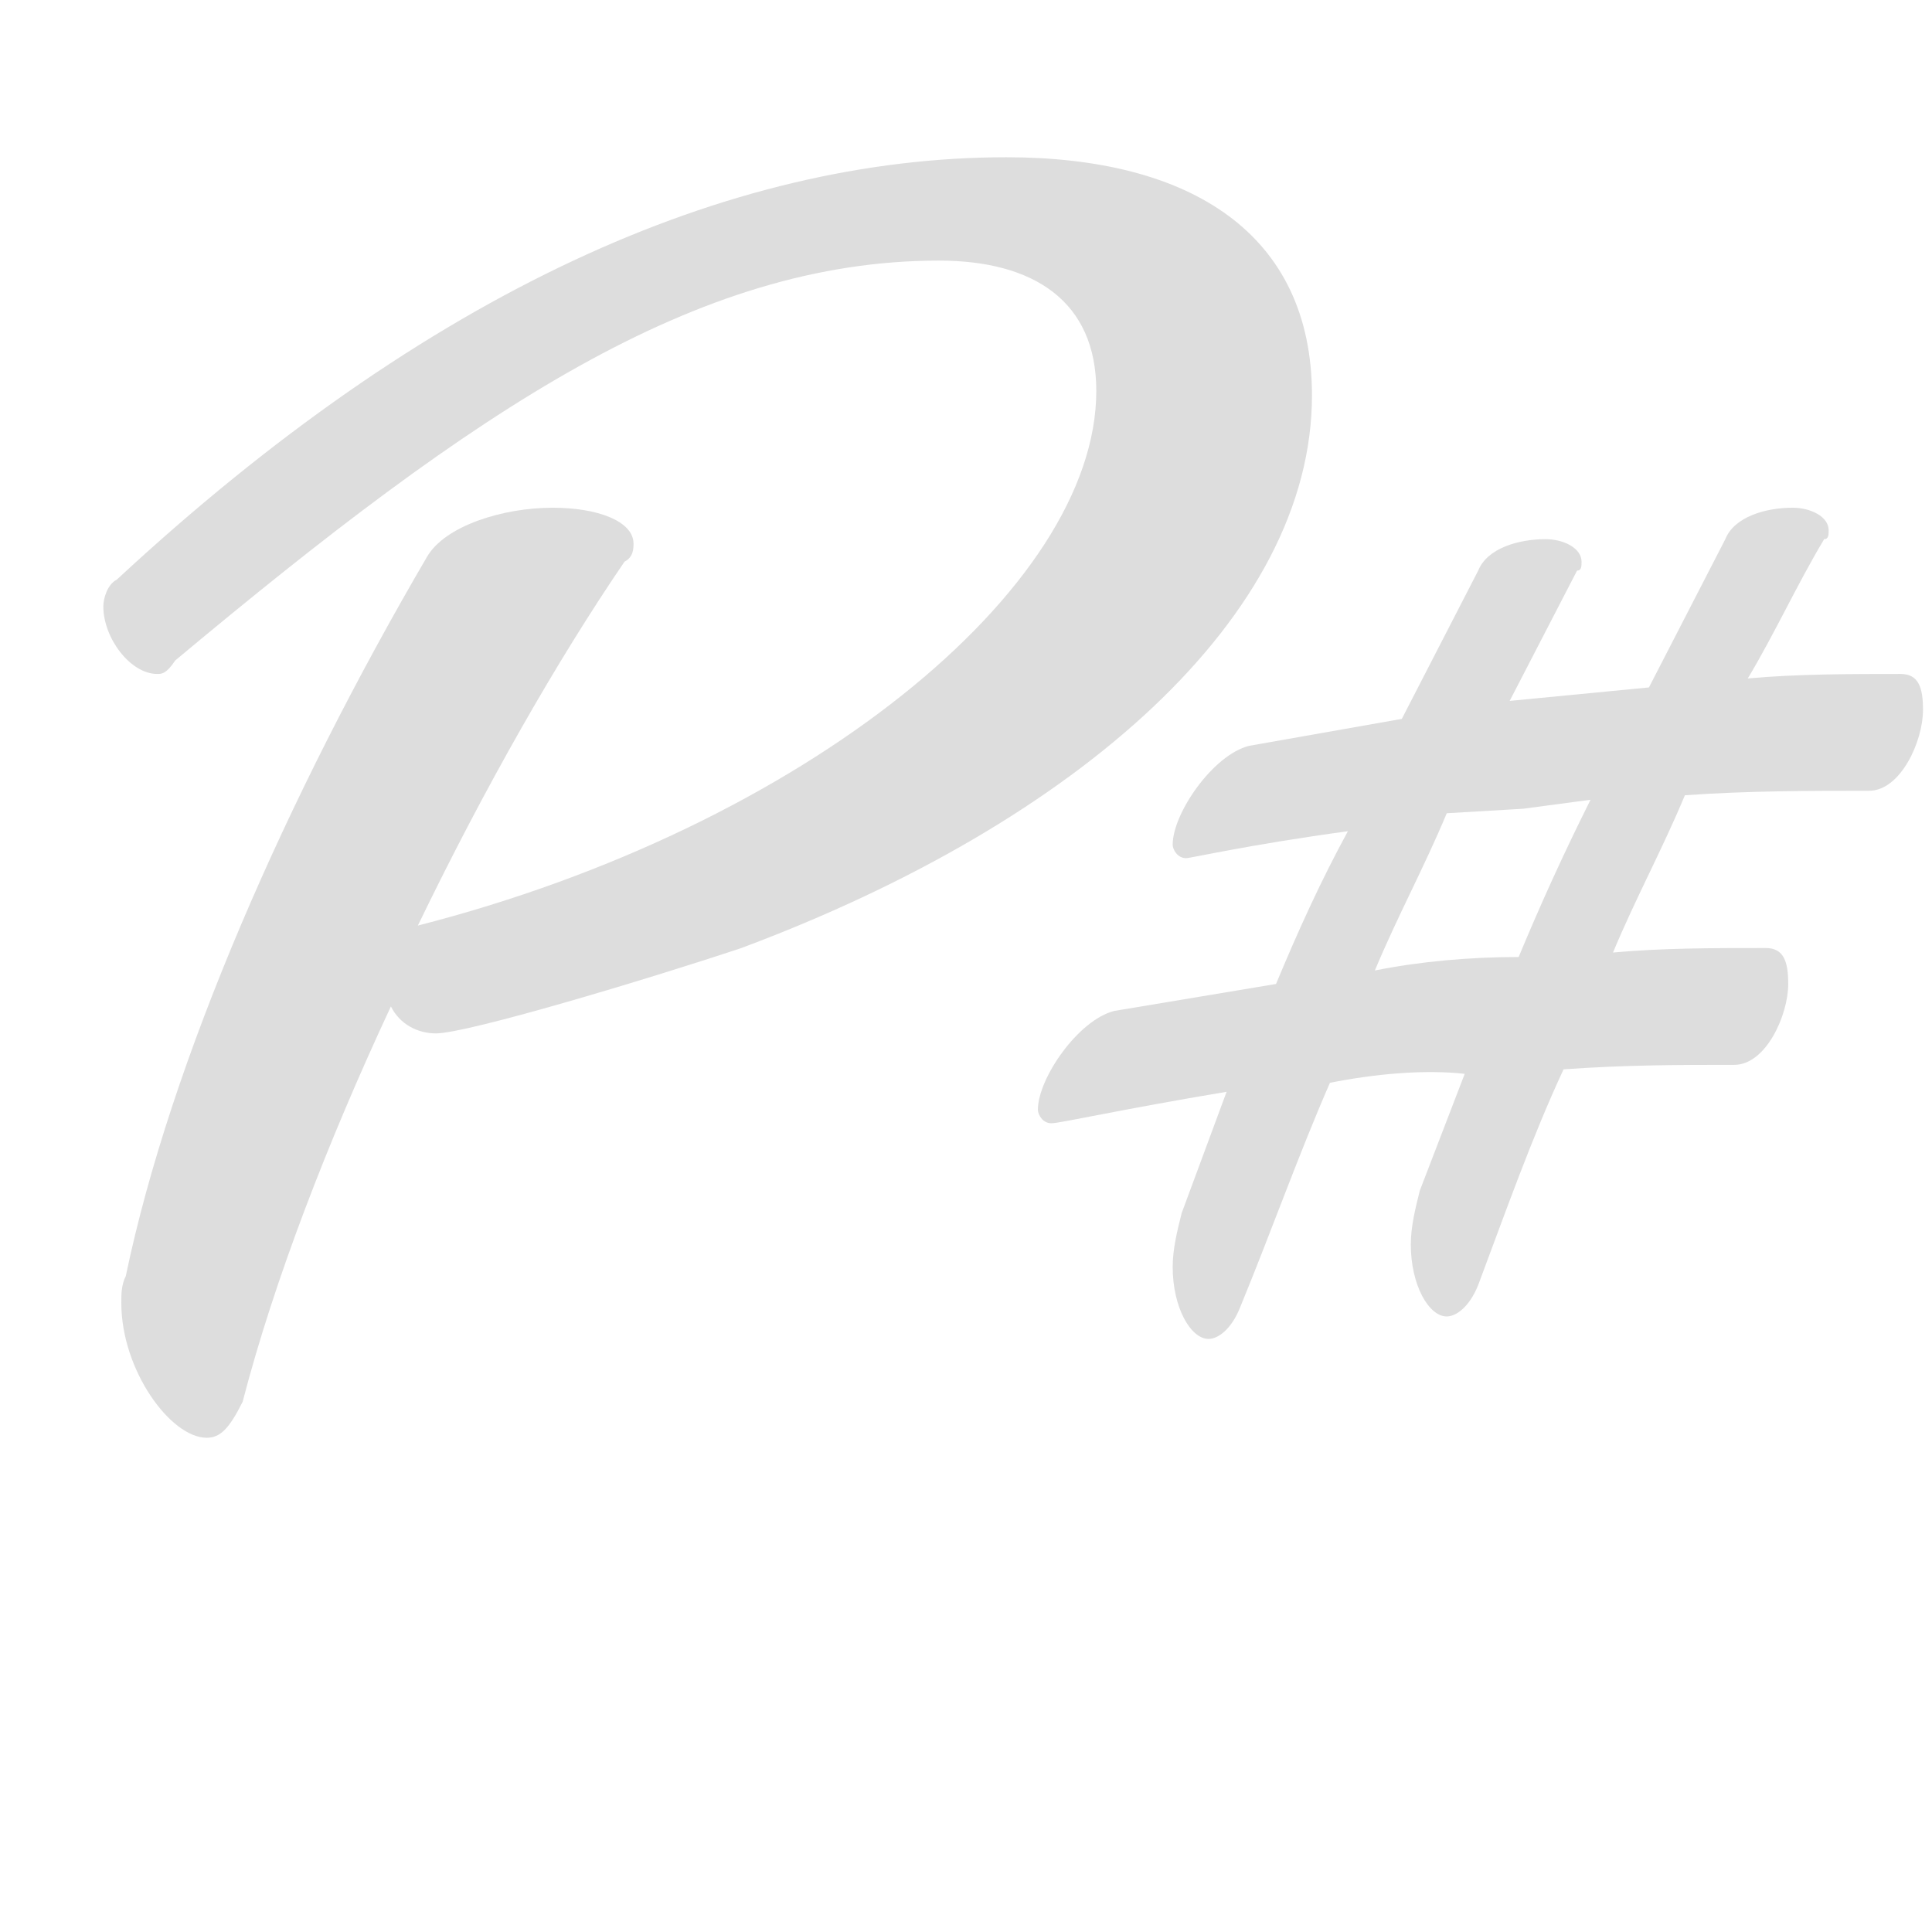
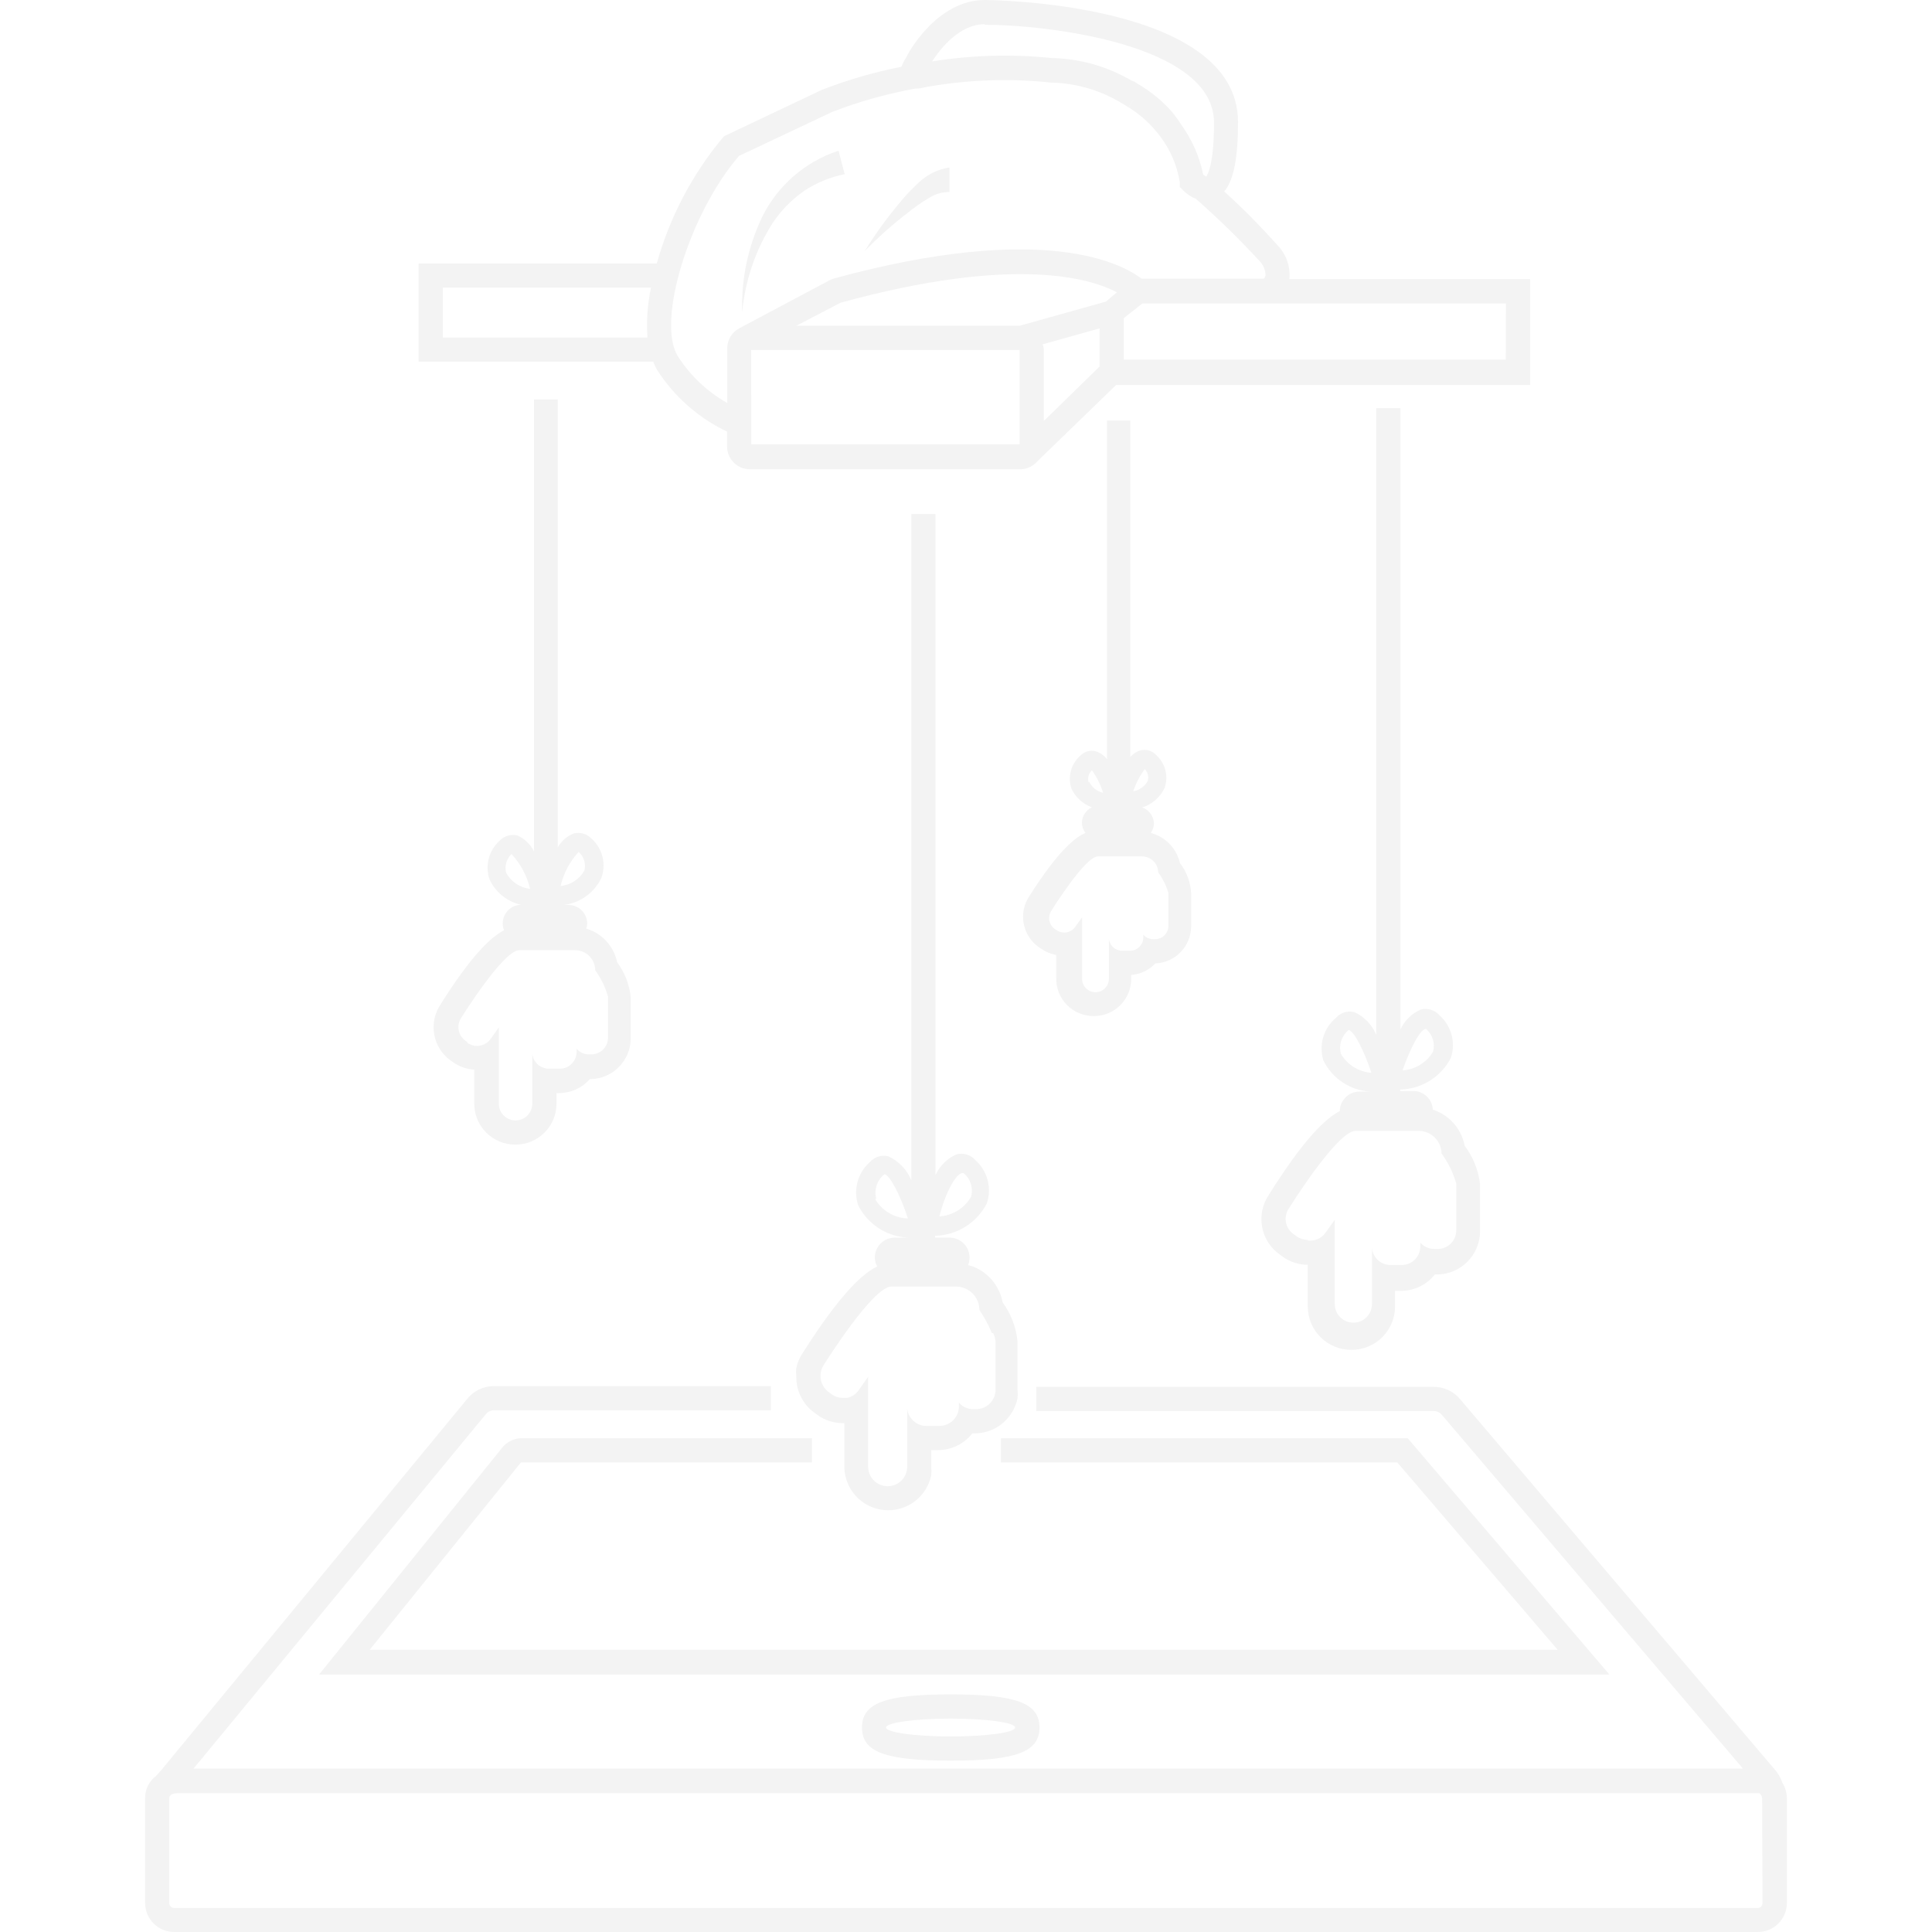
- <svg xmlns="http://www.w3.org/2000/svg" version="1.0" width="38pt" height="38pt" viewBox="0 0 172 172" preserveAspectRatio="xMidYMid meet">
-   <g transform="scale(4, 4)" fill="#dddddd" stroke="none">
-     <path class="st0" d="M4.6,32c-0.8,0-1.9-1.5-1.9-3c0-0.2,0-0.4,0.1-0.6c1-4.8,3.6-10.7,6.7-16c0.4-0.7,1.7-1.1,2.8-1.1   c1,0,1.8,0.3,1.8,0.8c0,0.1,0,0.3-0.2,0.4c-1.5,2.2-3.1,5-4.6,8.1c8.6-2.2,15.1-7.5,15.1-11.9c0-2-1.4-2.9-3.5-2.9   c-5.4,0-10.3,3.3-17,8.9C3.7,15,3.6,15,3.5,15c-0.6,0-1.2-0.8-1.2-1.5c0-0.2,0.1-0.5,0.3-0.6c6.9-6.4,13.6-9.4,19.8-9.4   c4.1,0,6.8,1.7,6.8,5.3c0,4.9-5.2,9.5-12.7,12.3c-2.1,0.7-6.1,1.9-6.8,1.9c-0.4,0-0.8-0.2-1-0.6c-1.4,3-2.6,6.1-3.3,8.8   C5.1,31.8,4.9,32,4.6,32z" />
-     <path class="st0" d="M29.6,24.1c-0.7,1.6-1.3,3.3-2,5c-0.2,0.5-0.5,0.7-0.7,0.7c-0.4,0-0.8-0.7-0.8-1.6c0-0.4,0.1-0.8,0.2-1.2   l1-2.7c-2.4,0.4-3.7,0.7-3.9,0.7c-0.2,0-0.3-0.2-0.3-0.3c0-0.7,0.9-2,1.7-2.2c1.2-0.2,2.4-0.4,3.6-0.6c0.5-1.2,1-2.3,1.6-3.4   c-2.2,0.3-3.5,0.6-3.6,0.6c-0.2,0-0.3-0.2-0.3-0.3c0-0.7,0.9-2,1.7-2.2l3.4-0.6l1.7-3.3c0.2-0.5,0.9-0.7,1.5-0.7   c0.4,0,0.8,0.2,0.8,0.5c0,0.1,0,0.2-0.1,0.2l-1.5,2.9l3.1-0.3l1.7-3.3c0.2-0.5,0.9-0.7,1.5-0.7c0.4,0,0.8,0.2,0.8,0.5   c0,0.1,0,0.2-0.1,0.2c-0.6,1-1.1,2.1-1.7,3.1C40,15,41.2,15,42.3,15c0.4,0,0.5,0.3,0.5,0.8c0,0.7-0.5,1.8-1.2,1.8   c-1.3,0-2.7,0-4.1,0.1c-0.5,1.2-1.1,2.3-1.6,3.5c1.1-0.1,2.2-0.1,3.4-0.1c0.4,0,0.5,0.3,0.5,0.8c0,0.7-0.5,1.8-1.2,1.8   c-1.2,0-2.4,0-3.8,0.1c-0.7,1.5-1.3,3.2-1.9,4.8c-0.2,0.5-0.5,0.7-0.7,0.7c-0.4,0-0.8-0.7-0.8-1.6c0-0.4,0.1-0.8,0.2-1.2l1-2.6   C31.7,23.8,30.6,23.9,29.6,24.1z M32.2,18.1c-0.5,1.2-1.1,2.3-1.6,3.5c1-0.2,2.1-0.3,3.2-0.3c0.5-1.2,1-2.3,1.6-3.5l-1.5,0.2   L32.2,18.1z" />
+ <svg xmlns="http://www.w3.org/2000/svg" height="100px" width="100px" fill="#F3F3F3" viewBox="0 0 88.24 103.84" x="0px" y="0px">
+   <g data-name="Layer 2">
+     <g data-name="Layer 1">
+       <path d="M67.86,77.3H46v1.3h21.3l8.62,10.07H12.07L20.2,78.6H35.84V77.3H20.2a1.35,1.35,0,0,0-1,.5L9.35,90H78.7Z" />
+       <path d="M88,95.82a2.1,2.1,0,0,0-.46-.77L70.71,75.24a1.85,1.85,0,0,0-1.46-.7H47.9v1.3H69.25a.57.57,0,0,1,.46.22l16.17,19H2.6L18.32,76a.55.55,0,0,1,.43-.2H33.63v-1.3H18.75a1.83,1.83,0,0,0-1.44.69L.86,95.15l-.1.11-.17.19A1.47,1.47,0,0,0,0,96.64v5.64a1.56,1.56,0,0,0,1.56,1.56H86.68a1.56,1.56,0,0,0,1.56-1.56V96.64A1.65,1.65,0,0,0,88,95.82Zm-1.07,6.47a.26.26,0,0,1-.26.26H1.56a.26.26,0,0,1-.26-.26V96.64c0-.25.38-.26.46-.26h85a.36.36,0,0,1,.15.27Z" />
+       <path d="M19.9,61.52a2.2,2.2,0,0,0,2.21-2.2v-.57h.12A2.2,2.2,0,0,0,23.9,58h0a2.2,2.2,0,0,0,2.2-2.2v-2.2a3.77,3.77,0,0,0-.73-1.88,2.38,2.38,0,0,0-1.66-1.81,1,1,0,0,0,.05-.27,1,1,0,0,0-1-1h-.24a2.6,2.6,0,0,0,2-1.45A1.94,1.94,0,0,0,24,45.08a1,1,0,0,0-.95-.29,1.7,1.7,0,0,0-.87.75V21.47H20.9V45.76A1.82,1.82,0,0,0,20,44.9a1,1,0,0,0-.95.29,1.94,1.94,0,0,0-.54,2.07,2.44,2.44,0,0,0,1.7,1.37A1,1,0,0,0,19.29,50c-.67.34-1.73,1.3-3.42,4a2.2,2.2,0,0,0,.55,3l.13.09a2.18,2.18,0,0,0,1.14.4v1.82A2.2,2.2,0,0,0,19.9,61.52ZM23.3,45.79a1,1,0,0,1,.31,1,1.66,1.66,0,0,1-1.28.83A4.06,4.06,0,0,1,23.3,45.79ZM19.4,46.9a1.06,1.06,0,0,1,.29-1,4.15,4.15,0,0,1,1,1.87A1.66,1.66,0,0,1,19.4,46.9ZM17.31,56l-.13-.09A.9.9,0,0,1,17,54.69s2.25-3.62,3.11-3.62h3a1.08,1.08,0,0,1,1.08,1.08,4.38,4.38,0,0,1,.69,1.42v2.2a.9.9,0,0,1-.9.9h-.12a.9.9,0,0,1-.67-.3v.17a.9.9,0,0,1-.9.9H21.7a.9.9,0,0,1-.89-.79v2.67a.9.9,0,0,1-.9.9h0a.9.9,0,0,1-.9-.9V55.6s0,0,0-.06,0,0,0-.06v-.26l-.44.62a.9.9,0,0,1-1.25.21Z" />
+       <path d="M51,54.61a2,2,0,0,0,2-2v-.21a2,2,0,0,0,1.3-.62,2,2,0,0,0,1.92-2V48a2.88,2.88,0,0,0-.6-1.61,2.17,2.17,0,0,0-1.57-1.62.91.91,0,0,0,.17-.5.93.93,0,0,0-.63-.87,2,2,0,0,0,1.21-1.06,1.65,1.65,0,0,0-.46-1.76.86.86,0,0,0-.85-.25,1.17,1.17,0,0,0-.54.36V22.6H51.7V40.81a1.24,1.24,0,0,0-.6-.43.86.86,0,0,0-.85.25,1.65,1.65,0,0,0-.46,1.76,1.91,1.91,0,0,0,1.1,1,.93.93,0,0,0-.54.84.92.92,0,0,0,.19.54c-.58.24-1.49,1-3,3.37a2,2,0,0,0,.51,2.78l.11.07a2,2,0,0,0,.81.34v1.23A2,2,0,0,0,51,54.61Zm2.71-13.29a.64.64,0,0,1,.18.65,1.1,1.1,0,0,1-.78.56A4.19,4.19,0,0,1,53.74,41.32Zm-3,.73a.64.64,0,0,1,.18-.65,4.22,4.22,0,0,1,.6,1.21A1.1,1.1,0,0,1,50.73,42ZM49,50l-.11-.07a.72.72,0,0,1-.17-1s1.8-2.9,2.49-2.9h2.38a.87.87,0,0,1,.86.86A3.51,3.51,0,0,1,55,48v1.76a.72.72,0,0,1-.72.72h-.1a.72.72,0,0,1-.53-.24v.14a.72.72,0,0,1-.72.72h-.42a.72.72,0,0,1-.71-.63v2.14a.72.72,0,0,1-.72.72h0a.72.72,0,0,1-.72-.72v-3s0,0,0-.05,0,0,0-.05V49.3l-.35.49A.72.72,0,0,1,49,50Z" />
+       <path d="M27.51,19.87a9.13,9.13,0,0,0,3.77,3.33V24a1.22,1.22,0,0,0,1.22,1.22H47.06a1.19,1.19,0,0,0,.72-.26h0l0,0a1.18,1.18,0,0,0,.19-.18l4.22-4.09H74.44V15H61.5a2.28,2.28,0,0,0-.64-1.82A38.65,38.65,0,0,0,58,10.29c.51-.61.74-1.79.74-3.73C58.75.08,45.26,0,45.13,0c-2.64,0-4.2,3-4.23,3.1a2.3,2.3,0,0,0-.25.49,25,25,0,0,0-4.3,1.25L31.12,7.32l-.09.1a18.22,18.22,0,0,0-3.53,6.74H14.7v5.28H27.31A3.12,3.12,0,0,0,27.51,19.87Zm24.13-3.66L47,17.51H35l2.38-1.24c9.4-2.58,13.47-1.29,14.85-.56Zm-3.41,2.3,3.07-.86v2.05l-3,2.93V18.73A1.14,1.14,0,0,0,48.24,18.51Zm-15.66.3H47v5.07H32.58Zm40.56.52H52.6V17.1l1-.79H73.14Zm-28-18c3.2,0,12.32,1,12.32,5.26,0,2.26-.35,2.81-.42,2.9l-.16-.1a7,7,0,0,0-1.21-2.73A5.76,5.76,0,0,0,55.18,6h0V6h0a7.24,7.24,0,0,0-1.61-1.36h0l-.08-.05-.32-.2L53,4.32a8.88,8.88,0,0,0-4.21-1.2h-.06a24.68,24.68,0,0,0-6.43.18C42.76,2.59,43.78,1.3,45.13,1.3ZM31.92,8.38l5-2.36A24.61,24.61,0,0,1,41.4,4.76h.08c.22,0,.46-.09.72-.12a23.74,23.74,0,0,1,6.5-.2h0a7.57,7.57,0,0,1,3.61,1l.1.06h0l.16.09.19.12.09.06.35-.55-.34.55a6,6,0,0,1,1.36,1.15,4.7,4.7,0,0,1,.39.48,5.5,5.5,0,0,1,1,2.39l0,.26.19.19a2.09,2.09,0,0,0,.68.45A45.07,45.07,0,0,1,59.87,14a1.15,1.15,0,0,1,.35.78.43.43,0,0,1-.09.2H53.56c-1-.76-5.14-3.13-16.58,0l-.13.05L32,17.61l0,0-.09.05h0a1.2,1.2,0,0,0-.62,1v3a7.51,7.51,0,0,1-2.66-2.52C27.47,17.28,29.25,11.47,31.92,8.38ZM16,18.14V15.46H27.19A9.61,9.61,0,0,0,27,18.14Z" />
+       <path d="M42.13,10.64a2,2,0,0,1,1.1-.32V9a3.08,3.08,0,0,0-1.66.82A10.72,10.72,0,0,0,40.47,11a21.76,21.76,0,0,0-1.79,2.49,21.42,21.42,0,0,1,2.24-2A9.88,9.88,0,0,1,42.13,10.64Z" />
+       <path d="M35.42,10.26a6.13,6.13,0,0,1,2.18-.9L37.27,8.1a7,7,0,0,0-4.11,3.57,11.08,11.08,0,0,0-1.07,5.13A10.75,10.75,0,0,1,33.72,12,6.5,6.5,0,0,1,35.42,10.26Z" />
+       <path d="M64.84,72.55a2.33,2.33,0,0,0,2.34-2.33v-.84h.32a2.32,2.32,0,0,0,1.82-.88h.1a2.33,2.33,0,0,0,2.33-2.33V63.66a4.19,4.19,0,0,0-.83-2.08,2.53,2.53,0,0,0-1.71-1.94,1.05,1.05,0,0,0-1-1h-.75v-.08a3.15,3.15,0,0,0,2.72-1.7,2.15,2.15,0,0,0-.61-2.29,1,1,0,0,0-1-.31,2.14,2.14,0,0,0-1.1,1.07V21.94h-1.3V55.62A2.33,2.33,0,0,0,65,54.4a1,1,0,0,0-1,.31A2.15,2.15,0,0,0,63.33,57a3,3,0,0,0,2.51,1.67h-.57a1.06,1.06,0,0,0-1.06,1.05c-.73.37-1.9,1.44-3.82,4.51A2.33,2.33,0,0,0,61,67.44l.15.11a2.31,2.31,0,0,0,1.34.43h0v2.26A2.33,2.33,0,0,0,64.84,72.55Zm4-17.25a1.18,1.18,0,0,1,.38,1.23,2.06,2.06,0,0,1-1.64,1C68,56.35,68.52,55.32,68.84,55.3Zm-4.57,1.34a1.23,1.23,0,0,1,.42-1.28c.29.06.82,1.1,1.22,2.3A2.06,2.06,0,0,1,64.27,56.64Zm-1.79,10a1,1,0,0,1-.59-.19l-.15-.11a1,1,0,0,1-.24-1.43s2.57-4.13,3.56-4.13h3.4A1.24,1.24,0,0,1,69.68,62a5,5,0,0,1,.79,1.62v2.51a1,1,0,0,1-1,1H69.3a1,1,0,0,1-.76-.34v.2a1,1,0,0,1-1,1h-.6a1,1,0,0,1-1-.9v3a1,1,0,0,1-1,1h0a1,1,0,0,1-1-1V66s0,0,0-.07,0,0,0-.07v-.3l-.5.7A1,1,0,0,1,62.48,66.67Z" />
+       <path d="M38.53,92.85c0,1.32,1.25,1.78,4.77,1.78s4.77-.47,4.77-1.78-1.25-1.78-4.77-1.78S38.53,91.53,38.53,92.85Zm8.23,0c0,.27-1.55.48-3.47.48s-3.47-.22-3.47-.48,1.55-.48,3.47-.48S46.76,92.58,46.76,92.85Z" />
+       <path d="M36,75.95l.15.11a2.33,2.33,0,0,0,1.36.43h.07v2.34h0a2.34,2.34,0,0,0,.19.91,2.36,2.36,0,0,0,4.34,0,2.29,2.29,0,0,0,.14-.44,2.36,2.36,0,0,0,0-.47h0v-.89h.36a2.35,2.35,0,0,0,1.85-.9h.12a2.35,2.35,0,0,0,2.17-1.44,2.32,2.32,0,0,0,.14-.44,2.36,2.36,0,0,0,0-.47h0V72.11h0A4.27,4.27,0,0,0,46.09,70a2.57,2.57,0,0,0-1.63-1.94L44.23,68a1.06,1.06,0,0,0,.08-.41,1.07,1.07,0,0,0-1.07-1.07h-.78v-.1a3.21,3.21,0,0,0,2.78-1.74,2.18,2.18,0,0,0-.62-2.33,1,1,0,0,0-1-.31,2.22,2.22,0,0,0-1.14,1.12V27.63h-1.3V63.44a2.42,2.42,0,0,0-1.23-1.29,1,1,0,0,0-1,.31,2.18,2.18,0,0,0-.62,2.33A3.16,3.16,0,0,0,41,66.52h-.71a1.07,1.07,0,0,0-1.07,1.07,1,1,0,0,0,.13.48c-.73.34-1.94,1.39-4,4.64a2.33,2.33,0,0,0-.36.85A2.37,2.37,0,0,0,35,74,2.35,2.35,0,0,0,36,75.95Zm8-12.89a1.22,1.22,0,0,1,.39,1.27,2.13,2.13,0,0,1-1.7,1.05C43,64.13,43.58,63.06,43.93,63.05Zm1.58,8.59a1.32,1.32,0,0,1,.13.47v2.57a1.05,1.05,0,0,1-1.05,1.05h-.14a1,1,0,0,1-.78-.35h0v.2a1.05,1.05,0,0,1-1.05,1.05H42a1,1,0,0,1-.7-.27,1.07,1.07,0,0,1-.23-.29,1,1,0,0,1-.11-.36h0v3.11a1.05,1.05,0,0,1-1.05,1.05h0a1.05,1.05,0,0,1-1.05-1.05V74.48s0-.05,0-.07h0v0s0,0,0,0V74h0l-.51.72a1,1,0,0,1-.61.41l-.24,0a1,1,0,0,1-.6-.19l-.15-.11a1,1,0,0,1-.28-.3,1.06,1.06,0,0,1,0-1.16s2.63-4.22,3.64-4.22h3.47a1.26,1.26,0,0,1,1.26,1.26s.11.16.25.39A6.45,6.45,0,0,1,45.51,71.65Zm-6.28-7.21a1.26,1.26,0,0,1,.44-1.33c.29.05.85,1.13,1.26,2.38A2.13,2.13,0,0,1,39.23,64.44Z" />
+     </g>
  </g>
</svg>
